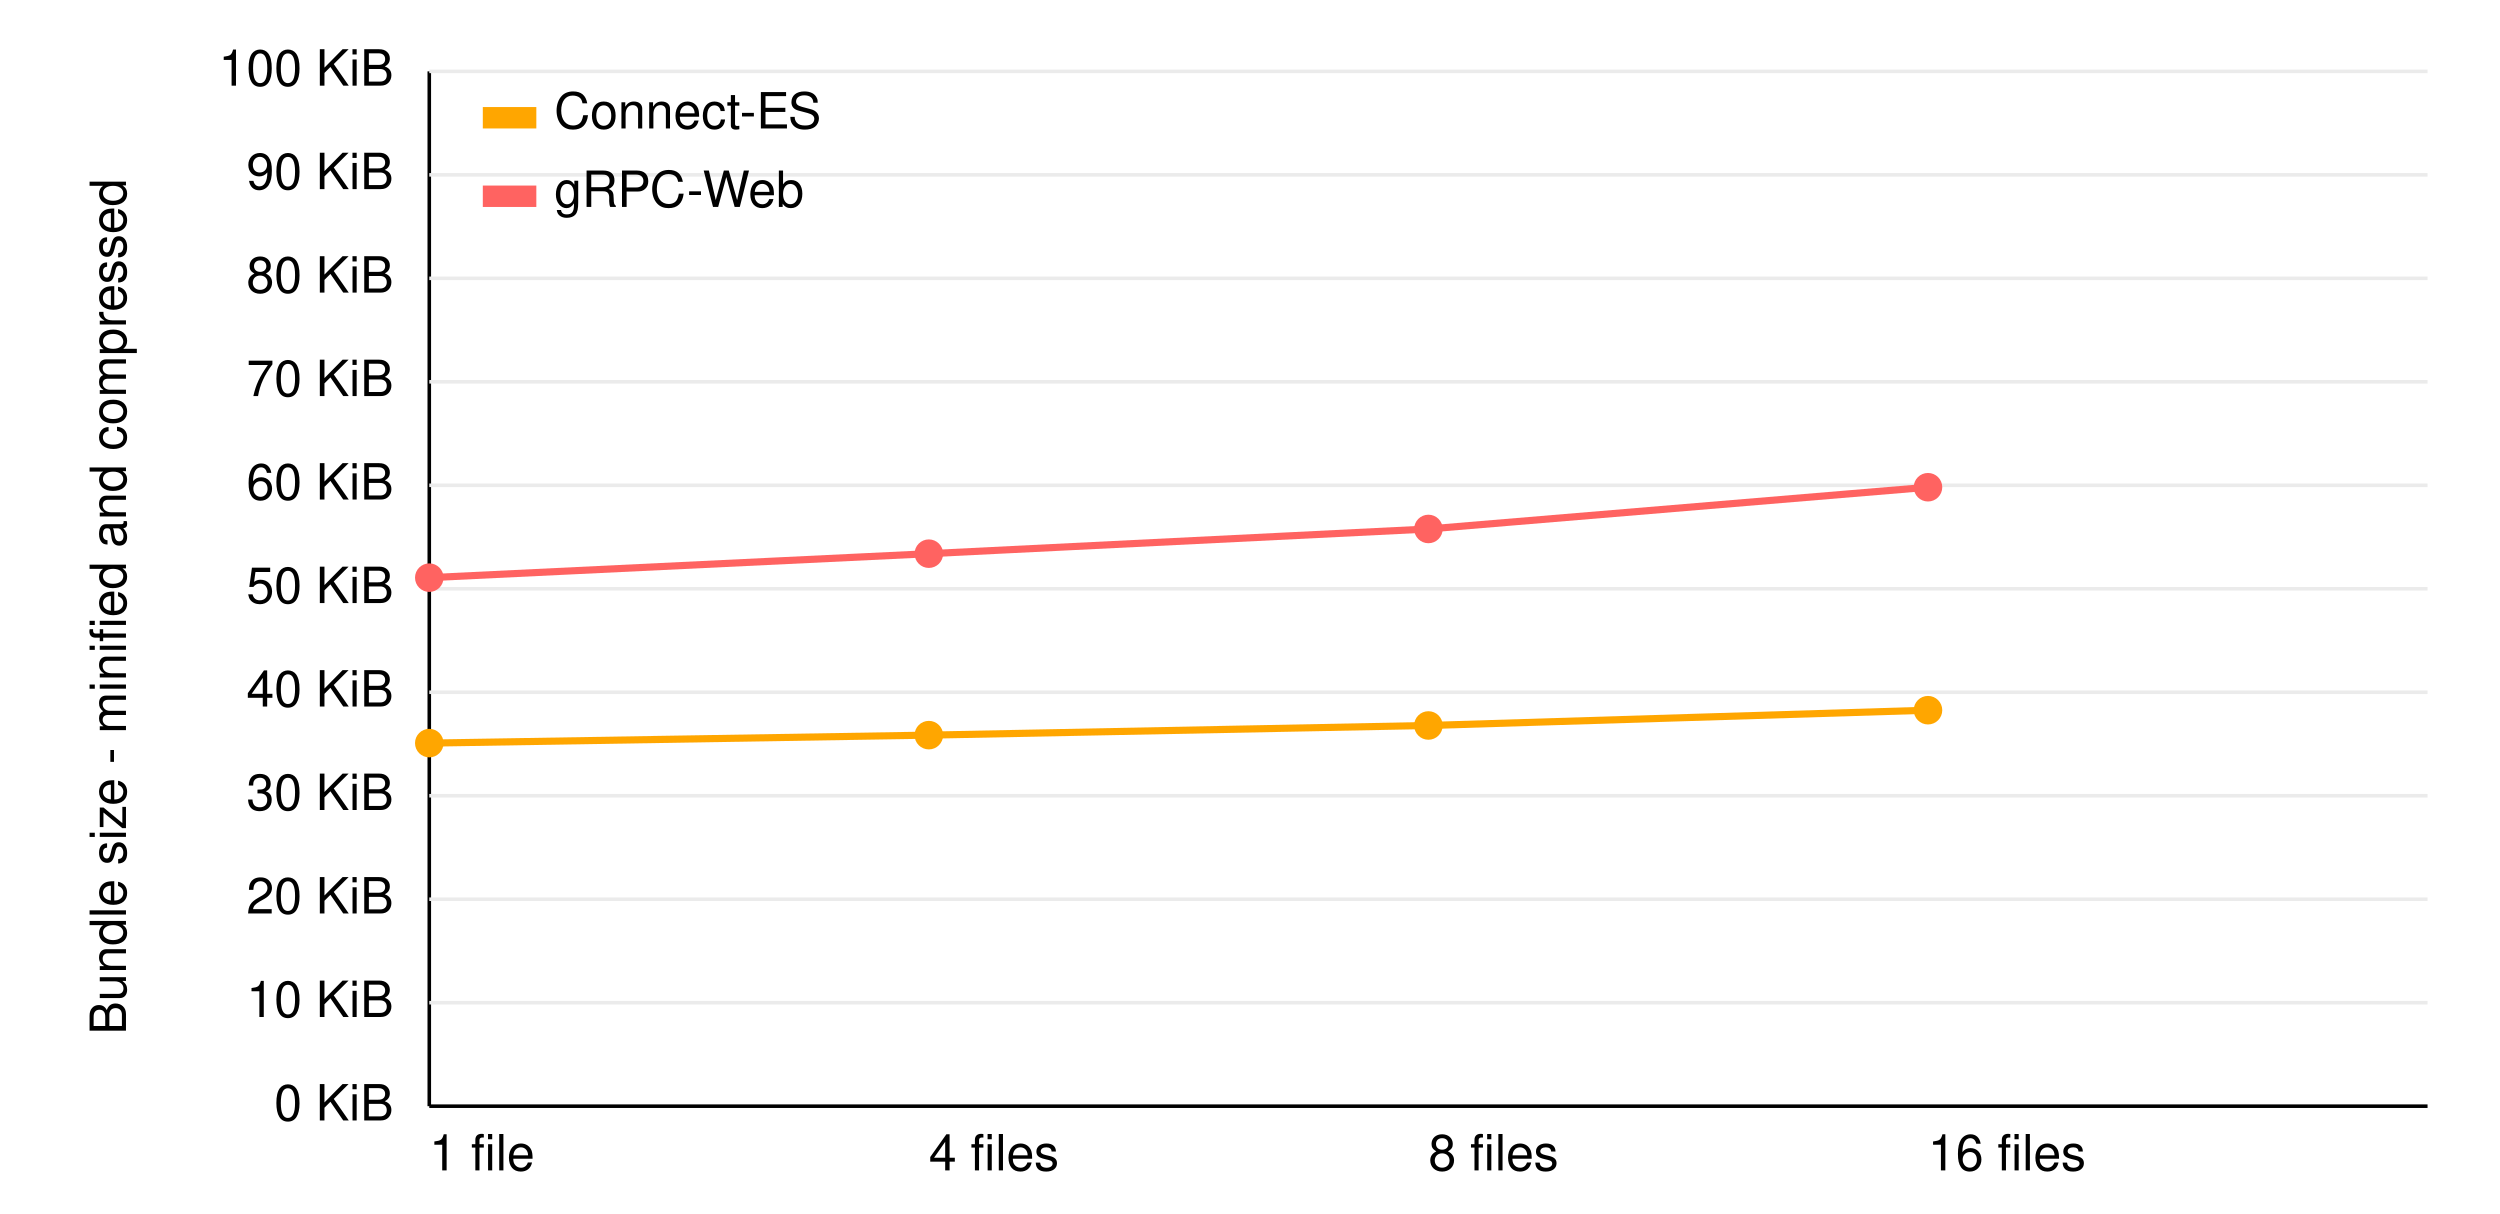
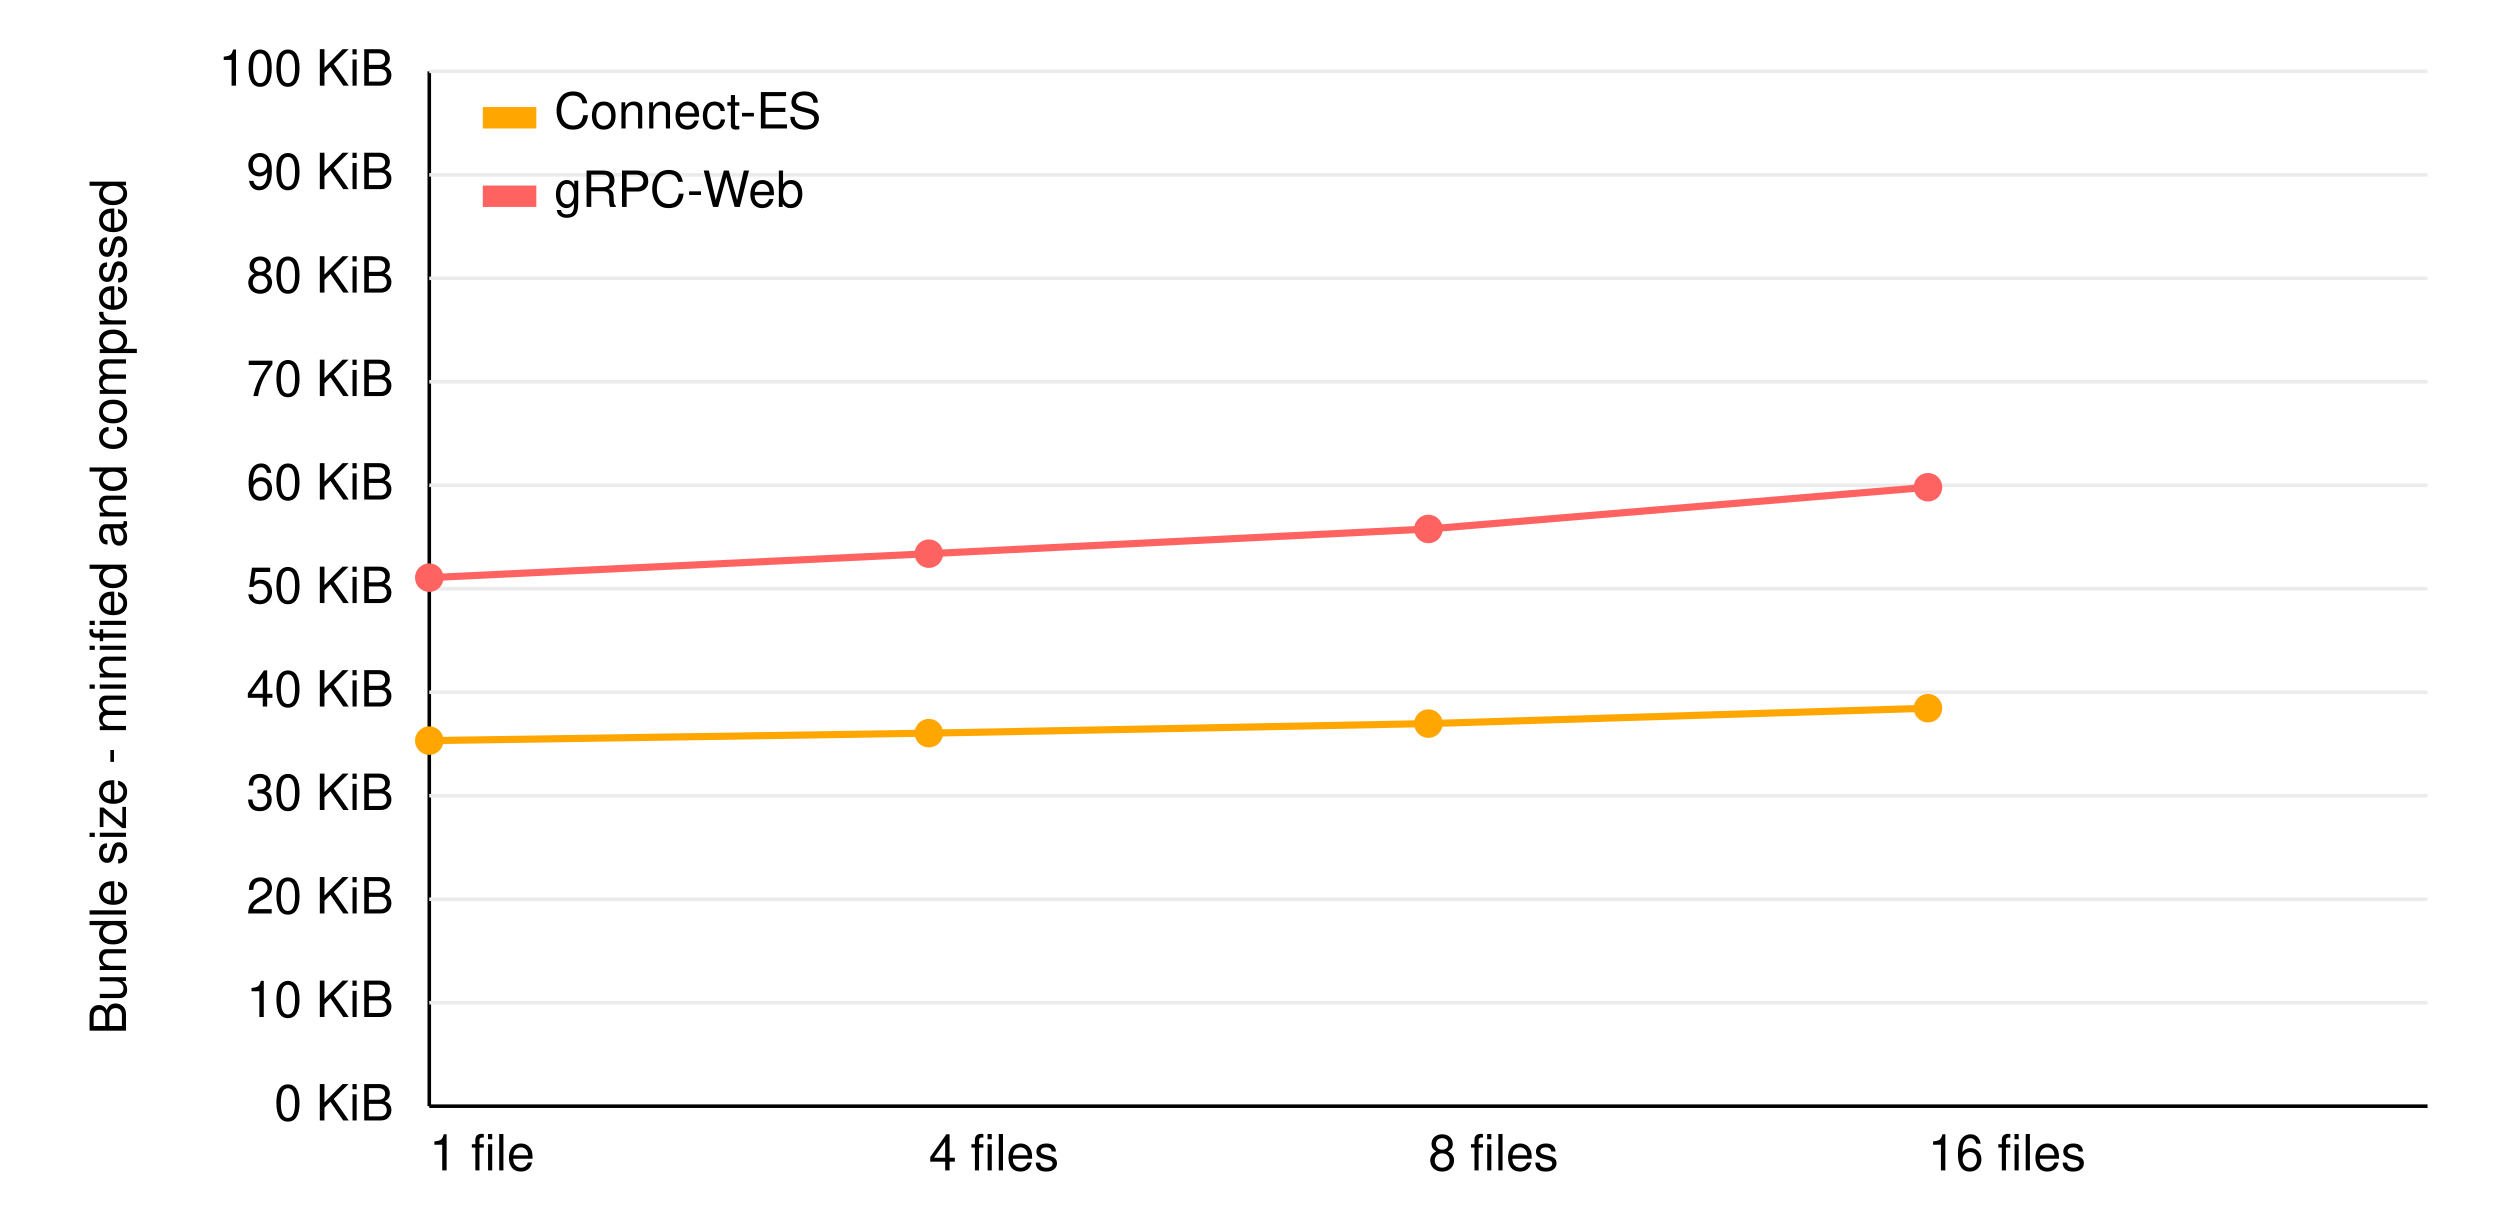
<svg xmlns="http://www.w3.org/2000/svg" version="1.1" width="680px" height="330px" viewBox="0 0 680 340" class="chart">
  <style>
      
      text {
        font: 14px Verdana, Helvetica, Arial, sans-serif;
      }
      
    </style>
  <g transform="translate(110,310)">
    <line y1="0" x2="560" stroke="black" />
    <text x="0" y="18" text-anchor="start">1 file</text>
    <text x="140" y="18" text-anchor="start">4 files</text>
    <text x="280" y="18" text-anchor="start">8 files</text>
    <text x="420" y="18" text-anchor="start">16 files</text>
  </g>
  <g transform="translate(110, 20)">
    <line x1="0" x2="0" y1="0" y2="290" stroke="black" />
    <g transform="rotate(-90), translate(-150,-85)">
      <text text-anchor="middle">Bundle size - minified and compressed</text>
    </g>
    <text x="-10" y="4" text-anchor="end">100 KiB</text>
    <line x1="0" x2="560" y1="0" y2="0" stroke="#ebebeb" />
    <text x="-10" y="33" text-anchor="end">90 KiB</text>
    <line x1="0" x2="560" y1="29" y2="29" stroke="#ebebeb" />
    <text x="-10" y="62" text-anchor="end">80 KiB</text>
    <line x1="0" x2="560" y1="58" y2="58" stroke="#ebebeb" />
    <text x="-10" y="91" text-anchor="end">70 KiB</text>
    <line x1="0" x2="560" y1="87" y2="87" stroke="#ebebeb" />
    <text x="-10" y="120" text-anchor="end">60 KiB</text>
    <line x1="0" x2="560" y1="116" y2="116" stroke="#ebebeb" />
    <text x="-10" y="149" text-anchor="end">50 KiB</text>
    <line x1="0" x2="560" y1="145" y2="145" stroke="#ebebeb" />
    <text x="-10" y="178" text-anchor="end">40 KiB</text>
    <line x1="0" x2="560" y1="174" y2="174" stroke="#ebebeb" />
    <text x="-10" y="207" text-anchor="end">30 KiB</text>
    <line x1="0" x2="560" y1="203" y2="203" stroke="#ebebeb" />
    <text x="-10" y="236" text-anchor="end">20 KiB</text>
    <line x1="0" x2="560" y1="232" y2="232" stroke="#ebebeb" />
    <text x="-10" y="265" text-anchor="end">10 KiB</text>
    <line x1="0" x2="560" y1="261" y2="261" stroke="#ebebeb" />
    <text x="-10" y="294" text-anchor="end">0 KiB</text>
  </g>
  <g transform="translate(110, 20)">
-     <polyline fill="none" stroke="#ffa600" stroke-width="2" points="0,188.251 140,186.016 280,183.312 420,179.027">
+     <polyline fill="none" stroke="#ffa600" stroke-width="2" points="0,187.551 140,185.461 280,182.779 420,178.469">
    </polyline>
-     <circle cx="0" cy="188.251" r="4" fill="#ffa600" />
-     <circle cx="140" cy="186.016" r="4" fill="#ffa600" />
-     <circle cx="280" cy="183.312" r="4" fill="#ffa600" />
-     <circle cx="420" cy="179.027" r="4" fill="#ffa600" />
+     <circle cx="0" cy="187.551" r="4" fill="#ffa600" />
+     <circle cx="140" cy="185.461" r="4" fill="#ffa600" />
+     <circle cx="280" cy="182.779" r="4" fill="#ffa600" />
+     <circle cx="420" cy="178.469" r="4" fill="#ffa600" />
  </g>
  <g transform="translate(110, 20)">
    <polyline fill="none" stroke="#ff6361" stroke-width="2" points="0,141.885 140,135.164 280,128.24 420,116.544">
    </polyline>
    <circle cx="0" cy="141.885" r="4" fill="#ff6361" />
    <circle cx="140" cy="135.164" r="4" fill="#ff6361" />
    <circle cx="280" cy="128.24" r="4" fill="#ff6361" />
    <circle cx="420" cy="116.544" r="4" fill="#ff6361" />
  </g>
  <g transform="translate(125, 30)">
    <g transform="translate(0, 0)">
      <rect width="15" height="6" fill="#ffa600" />
      <text x="20" y="6">Connect-ES</text>
    </g>
    <g transform="translate(0, 22)">
      <rect width="15" height="6" fill="#ff6361" />
      <text x="20" y="6">gRPC-Web</text>
    </g>
  </g>
</svg>
